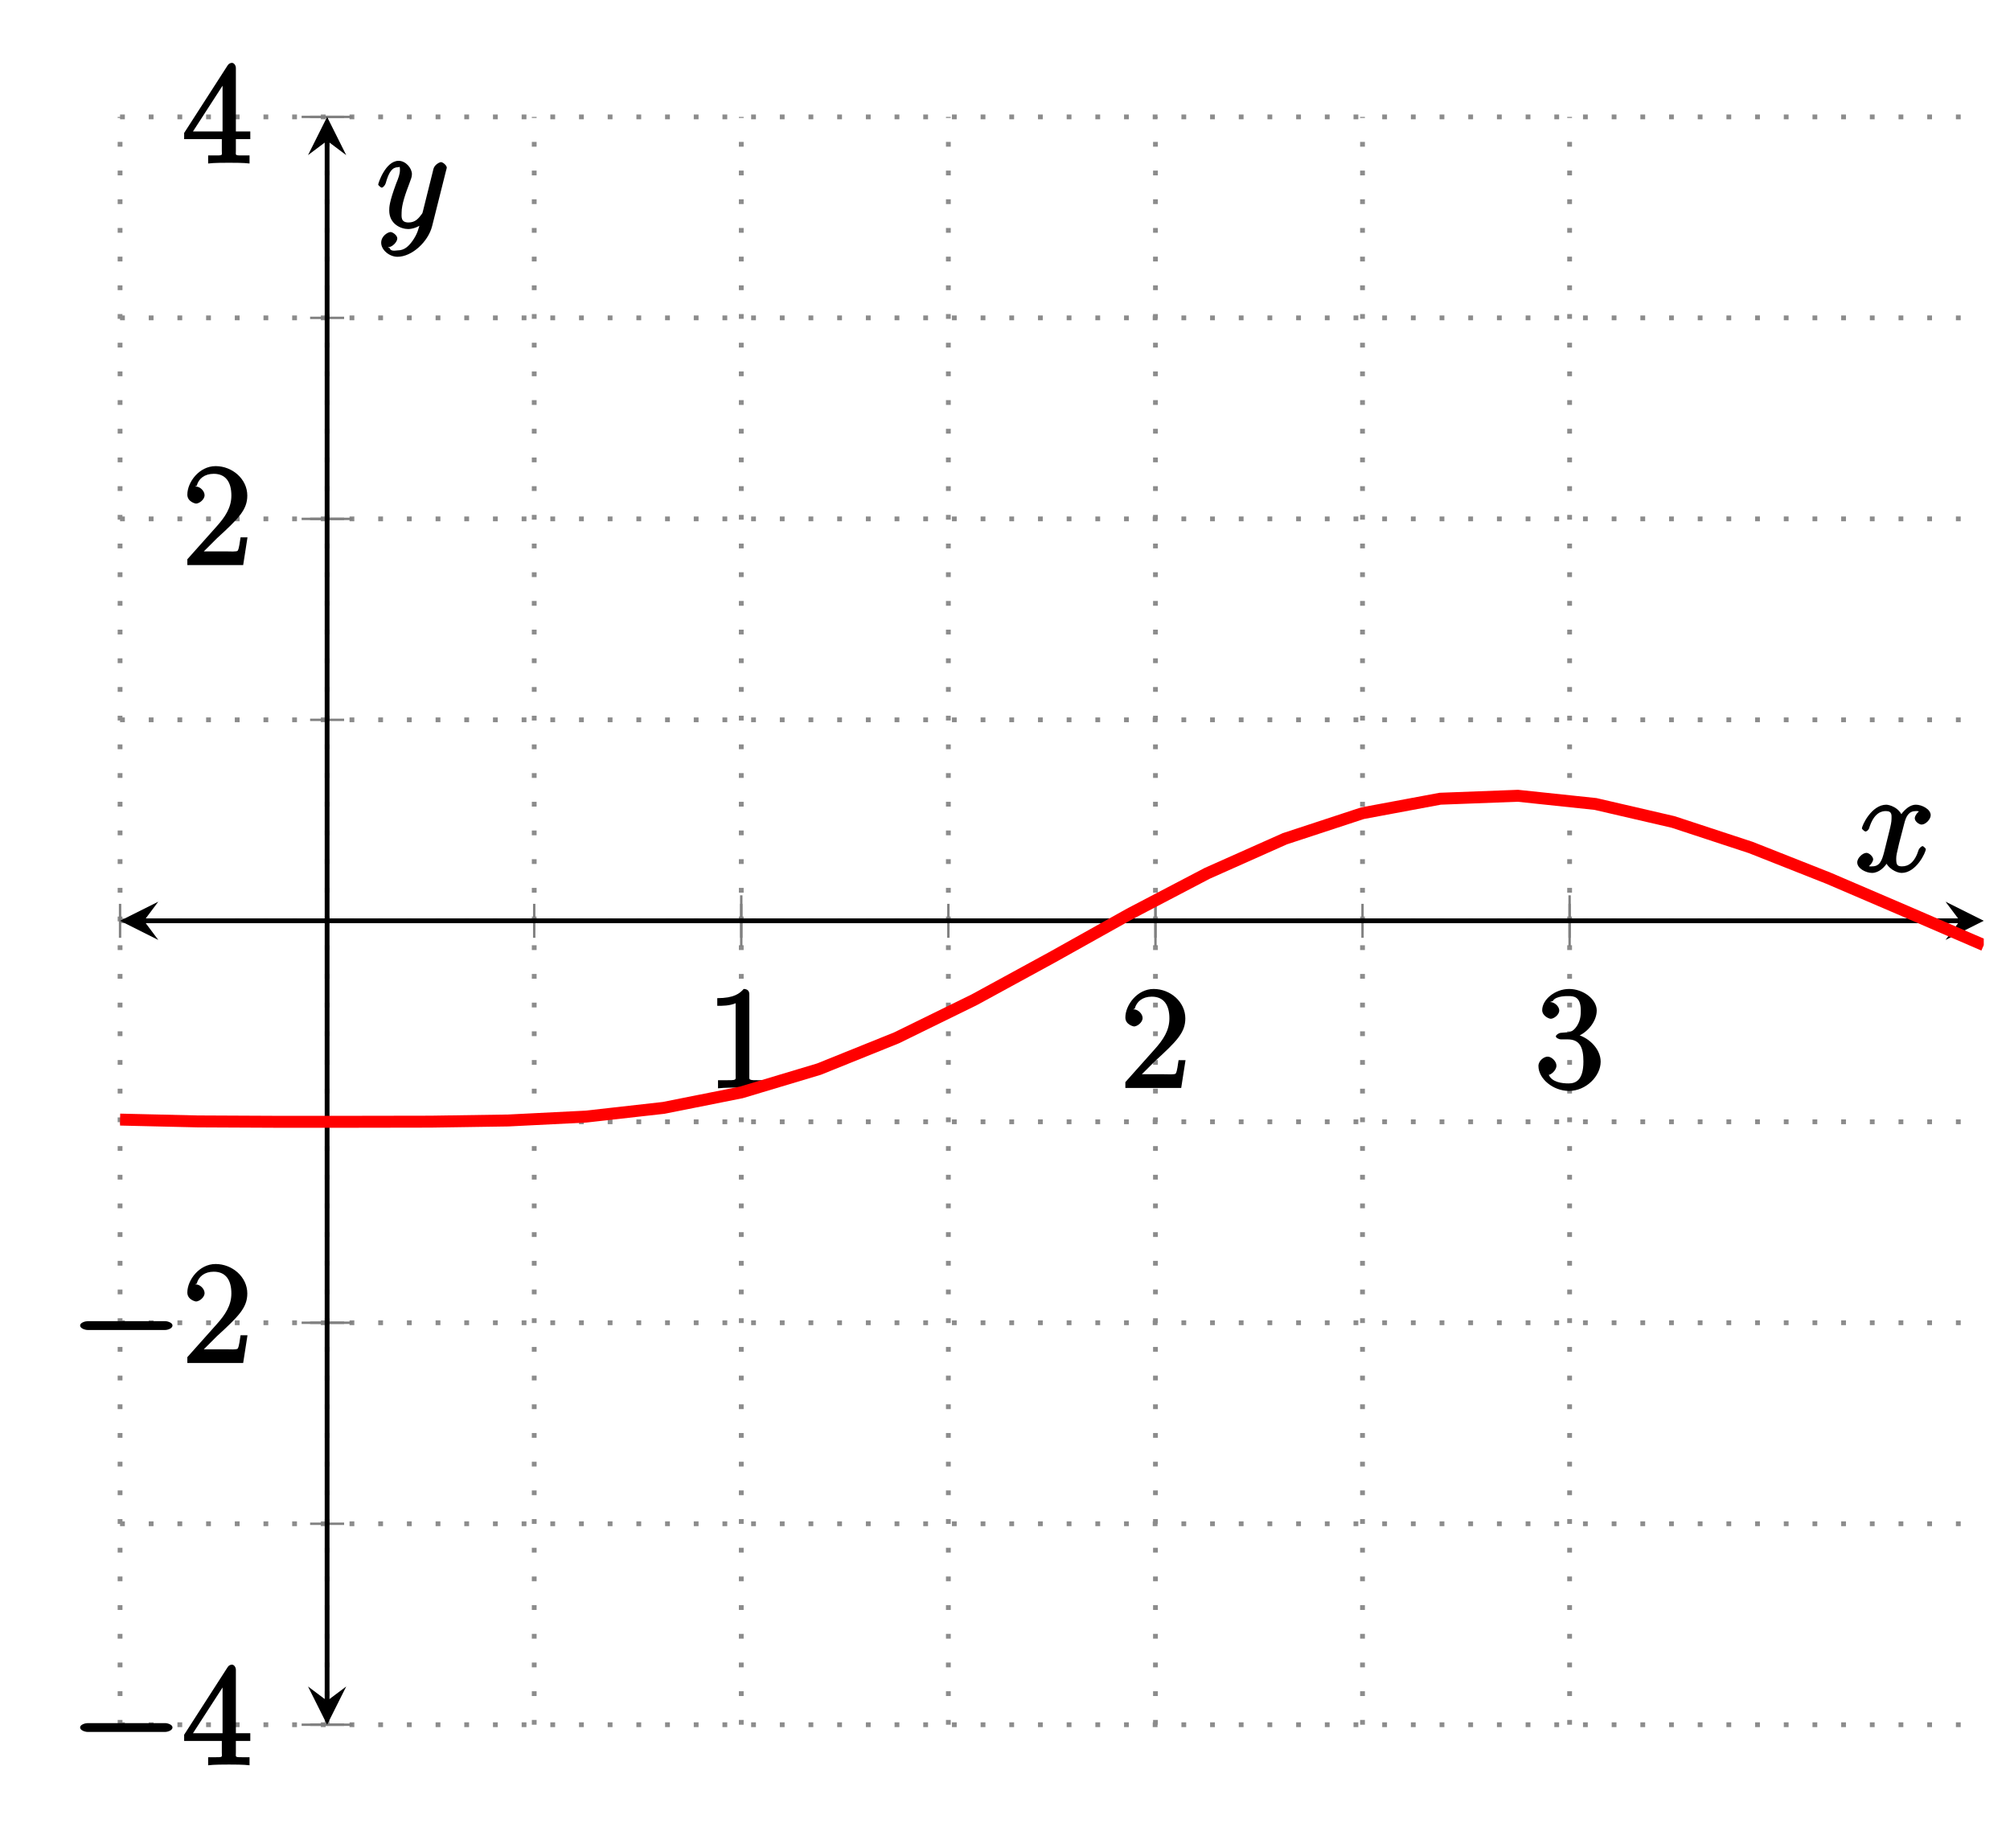
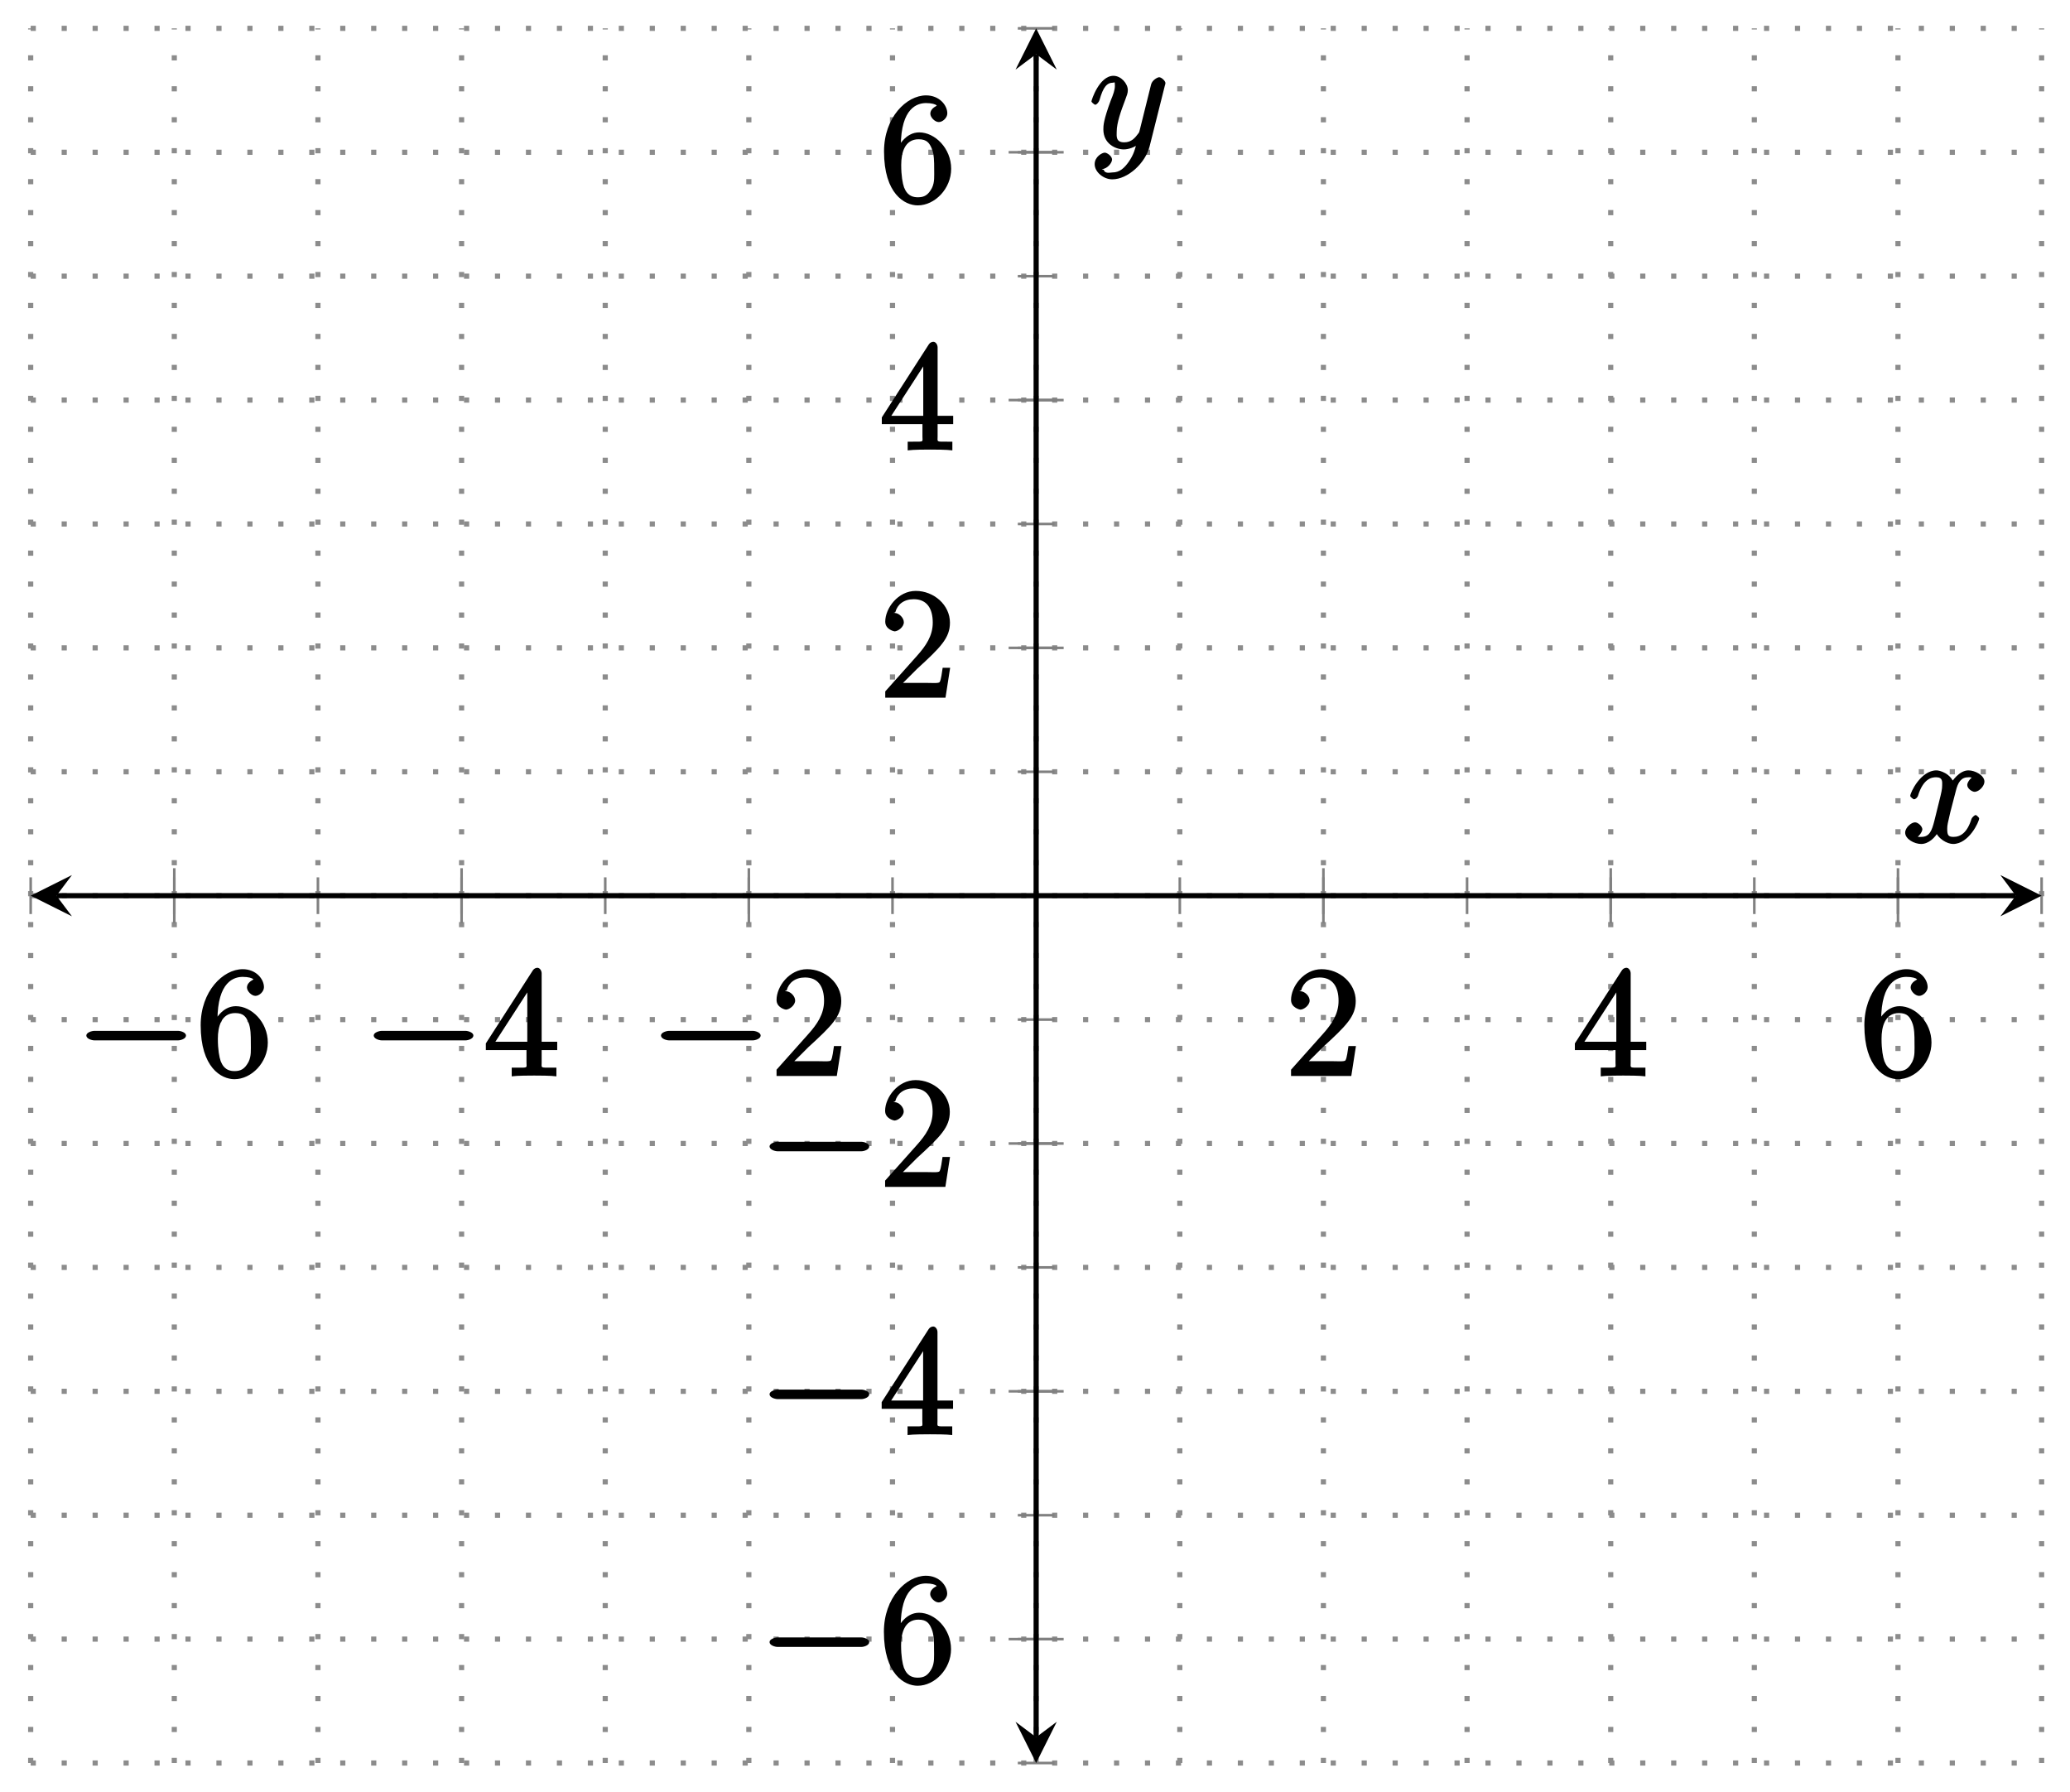
- <svg xmlns="http://www.w3.org/2000/svg" xmlns:xlink="http://www.w3.org/1999/xlink" width="167.61pt" height="154.03pt" viewBox="0 0 167.61 154.03" version="1.1">
+ <svg xmlns="http://www.w3.org/2000/svg" xmlns:xlink="http://www.w3.org/1999/xlink" width="159.97pt" height="138.42pt" viewBox="0 0 159.97 138.42" version="1.1">
  <defs>
    <g>
      <symbol overflow="visible" id="glyph0-0">
        <path style="stroke:none;" d="" />
      </symbol>
      <symbol overflow="visible" id="glyph0-1">
-         <path style="stroke:none;" d="M 3.594 -7.812 C 3.594 -8.078 3.438 -8.25 3.125 -8.25 C 2.797 -7.875 2.312 -7.484 0.922 -7.484 L 0.922 -6.844 C 1.359 -6.844 1.953 -6.844 2.453 -7.062 L 2.453 -1.062 C 2.453 -0.641 2.578 -0.641 1.531 -0.641 L 0.984 -0.641 L 0.984 0.031 C 1.484 -0.031 2.641 -0.031 3.031 -0.031 C 3.438 -0.031 4.578 -0.031 5.062 0.031 L 5.062 -0.641 L 4.531 -0.641 C 3.484 -0.641 3.594 -0.641 3.594 -1.062 Z M 3.594 -7.812 " />
-       </symbol>
-       <symbol overflow="visible" id="glyph0-2">
-         <path style="stroke:none;" d="M 5.266 -2.312 L 4.859 -2.312 C 4.797 -1.953 4.75 -1.406 4.625 -1.203 C 4.547 -1.094 3.984 -1.141 3.625 -1.141 L 1.406 -1.141 L 1.516 -0.891 C 1.844 -1.156 2.562 -1.922 2.875 -2.219 C 4.703 -3.891 5.422 -4.609 5.422 -5.797 C 5.422 -7.172 4.172 -8.25 2.781 -8.25 C 1.406 -8.25 0.422 -6.906 0.422 -5.875 C 0.422 -5.266 1.109 -5.125 1.141 -5.125 C 1.406 -5.125 1.859 -5.453 1.859 -5.828 C 1.859 -6.172 1.484 -6.547 1.141 -6.547 C 1.047 -6.547 1.016 -6.547 1.203 -6.609 C 1.359 -7.203 1.859 -7.609 2.625 -7.609 C 3.641 -7.609 4.094 -6.891 4.094 -5.797 C 4.094 -4.781 3.562 -4 2.875 -3.234 L 0.422 -0.484 L 0.422 0 L 5.078 0 L 5.438 -2.312 Z M 5.266 -2.312 " />
-       </symbol>
-       <symbol overflow="visible" id="glyph0-3">
-         <path style="stroke:none;" d="M 2.203 -4.594 C 2 -4.578 1.781 -4.406 1.781 -4.297 C 1.781 -4.188 2.016 -4.047 2.219 -4.047 L 2.766 -4.047 C 3.797 -4.047 4.078 -3.344 4.078 -2.203 C 4.078 -0.641 3.438 -0.375 2.844 -0.375 C 2.266 -0.375 1.453 -0.484 1.188 -1.094 C 1.328 -1.078 1.828 -1.438 1.828 -1.859 C 1.828 -2.219 1.422 -2.609 1.094 -2.609 C 0.797 -2.609 0.328 -2.281 0.328 -1.828 C 0.328 -0.766 1.547 0.25 2.875 0.25 C 4.297 0.25 5.516 -0.984 5.516 -2.188 C 5.516 -3.281 4.469 -4.297 3.328 -4.5 L 3.328 -4.203 C 4.359 -4.5 5.188 -5.516 5.188 -6.453 C 5.188 -7.406 4.047 -8.25 2.891 -8.25 C 1.703 -8.25 0.641 -7.359 0.641 -6.484 C 0.641 -6.016 1.188 -5.766 1.359 -5.766 C 1.609 -5.766 2.062 -6.094 2.062 -6.453 C 2.062 -6.844 1.609 -7.156 1.344 -7.156 C 1.281 -7.156 1.25 -7.156 1.531 -7.25 C 1.781 -7.703 2.797 -7.656 2.859 -7.656 C 3.25 -7.656 3.859 -7.625 3.859 -6.453 C 3.859 -6.234 3.875 -5.672 3.531 -5.156 C 3.172 -4.625 2.875 -4.641 2.562 -4.625 Z M 2.203 -4.594 " />
-       </symbol>
-       <symbol overflow="visible" id="glyph0-4">
-         <path style="stroke:none;" d="M 4.469 -7.922 C 4.469 -8.156 4.312 -8.359 4.141 -8.359 C 4.047 -8.359 3.891 -8.312 3.797 -8.172 L 0.156 -2.516 L 0.156 -2 L 3.297 -2 L 3.297 -1.047 C 3.297 -0.609 3.438 -0.641 2.562 -0.641 L 2.156 -0.641 L 2.156 0.031 C 2.609 -0.031 3.547 -0.031 3.891 -0.031 C 4.219 -0.031 5.172 -0.031 5.609 0.031 L 5.609 -0.641 L 5.219 -0.641 C 4.344 -0.641 4.469 -0.609 4.469 -1.047 L 4.469 -2 L 5.672 -2 L 5.672 -2.641 L 4.469 -2.641 Z M 3.359 -7 L 3.359 -2.641 L 0.891 -2.641 L 3.641 -6.891 Z M 3.359 -7 " />
+         <path style="stroke:none;" d="M 7.875 -2.75 C 8.078 -2.75 8.484 -2.875 8.484 -3.125 C 8.484 -3.359 8.078 -3.484 7.875 -3.484 L 1.406 -3.484 C 1.203 -3.484 0.781 -3.359 0.781 -3.125 C 0.781 -2.875 1.203 -2.75 1.406 -2.75 Z M 7.875 -2.75 " />
      </symbol>
      <symbol overflow="visible" id="glyph1-0">
        <path style="stroke:none;" d="" />
      </symbol>
      <symbol overflow="visible" id="glyph1-1">
-         <path style="stroke:none;" d="M 7.875 -2.75 C 8.078 -2.75 8.484 -2.875 8.484 -3.125 C 8.484 -3.359 8.078 -3.484 7.875 -3.484 L 1.406 -3.484 C 1.203 -3.484 0.781 -3.359 0.781 -3.125 C 0.781 -2.875 1.203 -2.75 1.406 -2.75 Z M 7.875 -2.75 " />
+         <path style="stroke:none;" d="M 1.625 -4.297 C 1.625 -7.328 2.938 -7.656 3.578 -7.656 C 4.016 -7.656 4.328 -7.562 4.391 -7.469 C 4.531 -7.469 3.906 -7.312 3.906 -6.828 C 3.906 -6.562 4.25 -6.188 4.562 -6.188 C 4.859 -6.188 5.219 -6.516 5.219 -6.859 C 5.219 -7.484 4.609 -8.25 3.578 -8.25 C 2.062 -8.25 0.328 -6.547 0.328 -3.922 C 0.328 -0.641 1.922 0.25 2.938 0.25 C 4.25 0.25 5.516 -1.031 5.516 -2.578 C 5.516 -4.172 4.25 -5.391 3.047 -5.391 C 1.984 -5.391 1.422 -4.312 1.297 -3.984 L 1.625 -3.984 Z M 2.938 -0.375 C 2.188 -0.375 1.984 -0.891 1.875 -1.141 C 1.766 -1.453 1.656 -2.031 1.656 -2.875 C 1.656 -3.812 1.922 -4.859 3 -4.859 C 3.656 -4.859 3.844 -4.547 4.016 -4.141 C 4.203 -3.703 4.203 -3.109 4.203 -2.594 C 4.203 -1.984 4.25 -1.547 4.031 -1.094 C 3.734 -0.531 3.422 -0.375 2.938 -0.375 Z M 2.938 -0.375 " />
+       </symbol>
+       <symbol overflow="visible" id="glyph1-2">
+         <path style="stroke:none;" d="M 4.469 -7.922 C 4.469 -8.156 4.312 -8.359 4.141 -8.359 C 4.047 -8.359 3.891 -8.312 3.797 -8.172 L 0.156 -2.516 L 0.156 -2 L 3.297 -2 L 3.297 -1.047 C 3.297 -0.609 3.438 -0.641 2.562 -0.641 L 2.156 -0.641 L 2.156 0.031 C 2.609 -0.031 3.547 -0.031 3.891 -0.031 C 4.219 -0.031 5.172 -0.031 5.609 0.031 L 5.609 -0.641 L 5.219 -0.641 C 4.344 -0.641 4.469 -0.609 4.469 -1.047 L 4.469 -2 L 5.672 -2 L 5.672 -2.641 L 4.469 -2.641 Z M 3.359 -7 L 3.359 -2.641 L 0.891 -2.641 L 3.641 -6.891 Z M 3.359 -7 " />
+       </symbol>
+       <symbol overflow="visible" id="glyph1-3">
+         <path style="stroke:none;" d="M 5.266 -2.312 L 4.859 -2.312 C 4.797 -1.953 4.75 -1.406 4.625 -1.203 C 4.547 -1.094 3.984 -1.141 3.625 -1.141 L 1.406 -1.141 L 1.516 -0.891 C 1.844 -1.156 2.562 -1.922 2.875 -2.219 C 4.703 -3.891 5.422 -4.609 5.422 -5.797 C 5.422 -7.172 4.172 -8.25 2.781 -8.25 C 1.406 -8.25 0.422 -6.906 0.422 -5.875 C 0.422 -5.266 1.109 -5.125 1.141 -5.125 C 1.406 -5.125 1.859 -5.453 1.859 -5.828 C 1.859 -6.172 1.484 -6.547 1.141 -6.547 C 1.047 -6.547 1.016 -6.547 1.203 -6.609 C 1.359 -7.203 1.859 -7.609 2.625 -7.609 C 3.641 -7.609 4.094 -6.891 4.094 -5.797 C 4.094 -4.781 3.562 -4 2.875 -3.234 L 0.422 -0.484 L 0.422 0 L 5.078 0 L 5.438 -2.312 Z M 5.266 -2.312 " />
      </symbol>
      <symbol overflow="visible" id="glyph2-0">
        <path style="stroke:none;" d="" />
      </symbol>
      <symbol overflow="visible" id="glyph2-1">
        <path style="stroke:none;" d="M 5.672 -5.172 C 5.281 -5.109 4.969 -4.656 4.969 -4.438 C 4.969 -4.141 5.359 -3.906 5.531 -3.906 C 5.891 -3.906 6.297 -4.359 6.297 -4.688 C 6.297 -5.188 5.562 -5.562 5.062 -5.562 C 4.344 -5.562 3.766 -4.703 3.656 -4.469 L 3.984 -4.469 C 3.703 -5.359 2.812 -5.562 2.594 -5.562 C 1.375 -5.562 0.562 -3.844 0.562 -3.578 C 0.562 -3.531 0.781 -3.328 0.859 -3.328 C 0.953 -3.328 1.094 -3.438 1.156 -3.578 C 1.562 -4.922 2.219 -5.031 2.562 -5.031 C 3.094 -5.031 3.031 -4.672 3.031 -4.391 C 3.031 -4.125 2.969 -3.844 2.828 -3.281 L 2.422 -1.641 C 2.234 -0.922 2.062 -0.422 1.422 -0.422 C 1.359 -0.422 1.172 -0.375 0.922 -0.531 L 0.812 -0.281 C 1.25 -0.359 1.5 -0.859 1.5 -1 C 1.5 -1.25 1.156 -1.547 0.938 -1.547 C 0.641 -1.547 0.172 -1.141 0.172 -0.75 C 0.172 -0.25 0.891 0.125 1.406 0.125 C 1.984 0.125 2.5 -0.375 2.75 -0.859 L 2.469 -0.969 C 2.672 -0.266 3.438 0.125 3.875 0.125 C 5.094 0.125 5.891 -1.594 5.891 -1.859 C 5.891 -1.906 5.688 -2.109 5.625 -2.109 C 5.516 -2.109 5.328 -1.906 5.297 -1.812 C 4.969 -0.75 4.453 -0.422 3.906 -0.422 C 3.484 -0.422 3.422 -0.578 3.422 -1.062 C 3.422 -1.328 3.469 -1.516 3.656 -2.312 L 4.078 -3.938 C 4.25 -4.656 4.5 -5.031 5.062 -5.031 C 5.078 -5.031 5.297 -5.062 5.547 -4.906 Z M 5.672 -5.172 " />
      </symbol>
      <symbol overflow="visible" id="glyph2-2">
        <path style="stroke:none;" d="M 3.031 1.094 C 2.703 1.547 2.359 1.906 1.766 1.906 C 1.625 1.906 1.203 2.031 1.109 1.703 C 0.906 1.641 0.969 1.641 0.984 1.641 C 1.344 1.641 1.75 1.188 1.75 0.906 C 1.75 0.641 1.359 0.375 1.188 0.375 C 0.984 0.375 0.406 0.688 0.406 1.266 C 0.406 1.875 1.094 2.438 1.766 2.438 C 2.969 2.438 4.328 1.188 4.656 -0.125 L 5.828 -4.797 C 5.844 -4.859 5.875 -4.922 5.875 -5 C 5.875 -5.172 5.562 -5.453 5.391 -5.453 C 5.281 -5.453 4.859 -5.25 4.766 -4.891 L 3.891 -1.375 C 3.828 -1.156 3.875 -1.25 3.781 -1.109 C 3.531 -0.781 3.266 -0.422 2.688 -0.422 C 2.016 -0.422 2.109 -0.922 2.109 -1.25 C 2.109 -1.922 2.438 -2.844 2.766 -3.703 C 2.891 -4.047 2.969 -4.219 2.969 -4.453 C 2.969 -4.953 2.453 -5.562 1.859 -5.562 C 0.766 -5.562 0.156 -3.688 0.156 -3.578 C 0.156 -3.531 0.375 -3.328 0.453 -3.328 C 0.562 -3.328 0.734 -3.531 0.781 -3.688 C 1.062 -4.703 1.359 -5.031 1.828 -5.031 C 1.938 -5.031 1.969 -5.172 1.969 -4.781 C 1.969 -4.469 1.844 -4.125 1.656 -3.672 C 1.078 -2.109 1.078 -1.703 1.078 -1.422 C 1.078 -0.281 2.062 0.125 2.656 0.125 C 3 0.125 3.531 -0.031 3.844 -0.344 L 3.688 -0.516 C 3.516 0.141 3.438 0.5 3.031 1.094 Z M 3.031 1.094 " />
      </symbol>
    </g>
-     <clipPath id="clip1">
-       <path d="M 10.012 52 L 165.422 52 L 165.422 108 L 10.012 108 Z M 10.012 52 " />
-     </clipPath>
  </defs>
  <g id="surface1">
-     <path style="fill:none;stroke-width:0.399;stroke-linecap:butt;stroke-linejoin:miter;stroke:rgb(54.999%,54.999%,54.999%);stroke-opacity:1;stroke-dasharray:0.399,1.993;stroke-miterlimit:10;" d="M 0.002 0.001 L 0.002 134.044 M 17.267 0.001 L 17.267 134.044 M 34.537 0.001 L 34.537 134.044 M 51.803 0.001 L 51.803 134.044 M 69.072 0.001 L 69.072 134.044 M 86.342 0.001 L 86.342 134.044 M 103.607 0.001 L 103.607 134.044 M 120.877 0.001 L 120.877 134.044 " transform="matrix(1,0,0,-1,10.01,143.79)" />
-     <path style="fill:none;stroke-width:0.399;stroke-linecap:butt;stroke-linejoin:miter;stroke:rgb(54.999%,54.999%,54.999%);stroke-opacity:1;stroke-dasharray:0.399,1.993;stroke-miterlimit:10;" d="M 0.002 0.001 L 155.412 0.001 M 0.002 16.755 L 155.412 16.755 M 0.002 33.513 L 155.412 33.513 M 0.002 50.267 L 155.412 50.267 M 0.002 67.024 L 155.412 67.024 M 0.002 83.778 L 155.412 83.778 M 0.002 100.532 L 155.412 100.532 M 0.002 117.29 L 155.412 117.29 M 0.002 134.044 L 155.412 134.044 " transform="matrix(1,0,0,-1,10.01,143.79)" />
-     <path style="fill:none;stroke-width:0.199;stroke-linecap:butt;stroke-linejoin:miter;stroke:rgb(50%,50%,50%);stroke-opacity:1;stroke-miterlimit:10;" d="M 0.002 65.606 L 0.002 68.438 M 17.267 65.606 L 17.267 68.438 M 34.537 65.606 L 34.537 68.438 M 51.803 65.606 L 51.803 68.438 M 69.072 65.606 L 69.072 68.438 M 86.342 65.606 L 86.342 68.438 M 103.607 65.606 L 103.607 68.438 M 120.877 65.606 L 120.877 68.438 " transform="matrix(1,0,0,-1,10.01,143.79)" />
-     <path style="fill:none;stroke-width:0.199;stroke-linecap:butt;stroke-linejoin:miter;stroke:rgb(50%,50%,50%);stroke-opacity:1;stroke-miterlimit:10;" d="M 51.803 64.895 L 51.803 69.149 M 86.342 64.895 L 86.342 69.149 M 120.877 64.895 L 120.877 69.149 " transform="matrix(1,0,0,-1,10.01,143.79)" />
-     <path style="fill:none;stroke-width:0.199;stroke-linecap:butt;stroke-linejoin:miter;stroke:rgb(50%,50%,50%);stroke-opacity:1;stroke-miterlimit:10;" d="M 15.849 0.001 L 18.685 0.001 M 15.849 16.755 L 18.685 16.755 M 15.849 33.513 L 18.685 33.513 M 15.849 50.267 L 18.685 50.267 M 15.849 67.024 L 18.685 67.024 M 15.849 83.778 L 18.685 83.778 M 15.849 100.532 L 18.685 100.532 M 15.849 117.29 L 18.685 117.29 M 15.849 134.044 L 18.685 134.044 " transform="matrix(1,0,0,-1,10.01,143.79)" />
-     <path style="fill:none;stroke-width:0.199;stroke-linecap:butt;stroke-linejoin:miter;stroke:rgb(50%,50%,50%);stroke-opacity:1;stroke-miterlimit:10;" d="M 15.142 0.001 L 19.392 0.001 M 15.142 33.513 L 19.392 33.513 M 15.142 100.532 L 19.392 100.532 M 15.142 134.044 L 19.392 134.044 " transform="matrix(1,0,0,-1,10.01,143.79)" />
-     <path style="fill:none;stroke-width:0.399;stroke-linecap:butt;stroke-linejoin:miter;stroke:rgb(0%,0%,0%);stroke-opacity:1;stroke-miterlimit:10;" d="M 1.994 67.024 L 153.42 67.024 " transform="matrix(1,0,0,-1,10.01,143.79)" />
-     <path style=" stroke:none;fill-rule:nonzero;fill:rgb(0%,0%,0%);fill-opacity:1;" d="M 10.012 76.766 L 13.199 78.363 L 12.004 76.766 L 13.199 75.172 " />
-     <path style=" stroke:none;fill-rule:nonzero;fill:rgb(0%,0%,0%);fill-opacity:1;" d="M 165.422 76.766 L 162.234 75.172 L 163.43 76.766 L 162.234 78.363 " />
-     <path style="fill:none;stroke-width:0.399;stroke-linecap:butt;stroke-linejoin:miter;stroke:rgb(0%,0%,0%);stroke-opacity:1;stroke-miterlimit:10;" d="M 17.267 1.993 L 17.267 132.052 " transform="matrix(1,0,0,-1,10.01,143.79)" />
-     <path style=" stroke:none;fill-rule:nonzero;fill:rgb(0%,0%,0%);fill-opacity:1;" d="M 27.277 143.789 L 28.871 140.602 L 27.277 141.797 L 25.684 140.602 " />
-     <path style=" stroke:none;fill-rule:nonzero;fill:rgb(0%,0%,0%);fill-opacity:1;" d="M 27.277 9.746 L 25.684 12.934 L 27.277 11.738 L 28.871 12.934 " />
+     <path style="fill:none;stroke-width:0.399;stroke-linecap:butt;stroke-linejoin:miter;stroke:rgb(54.999%,54.999%,54.999%);stroke-opacity:1;stroke-dasharray:0.399,1.993;stroke-miterlimit:10;" d="M 0.001 -0 L 0.001 134.039 M 11.099 -0 L 11.099 134.039 M 22.2 -0 L 22.2 134.039 M 33.302 -0 L 33.302 134.039 M 44.403 -0 L 44.403 134.039 M 55.501 -0 L 55.501 134.039 M 66.603 -0 L 66.603 134.039 M 77.704 -0 L 77.704 134.039 M 88.806 -0 L 88.806 134.039 M 99.903 -0 L 99.903 134.039 M 111.005 -0 L 111.005 134.039 M 122.107 -0 L 122.107 134.039 M 133.204 -0 L 133.204 134.039 M 144.306 -0 L 144.306 134.039 M 155.407 -0 L 155.407 134.039 " transform="matrix(1,0,0,-1,2.37,136.23)" />
+     <path style="fill:none;stroke-width:0.399;stroke-linecap:butt;stroke-linejoin:miter;stroke:rgb(54.999%,54.999%,54.999%);stroke-opacity:1;stroke-dasharray:0.399,1.993;stroke-miterlimit:10;" d="M 0.001 -0 L 155.407 -0 M 0.001 9.574 L 155.407 9.574 M 0.001 19.148 L 155.407 19.148 M 0.001 28.722 L 155.407 28.722 M 0.001 38.296 L 155.407 38.296 M 0.001 47.871 L 155.407 47.871 M 0.001 57.445 L 155.407 57.445 M 0.001 67.019 L 155.407 67.019 M 0.001 76.593 L 155.407 76.593 M 0.001 86.168 L 155.407 86.168 M 0.001 95.742 L 155.407 95.742 M 0.001 105.316 L 155.407 105.316 M 0.001 114.89 L 155.407 114.89 M 0.001 124.464 L 155.407 124.464 M 0.001 134.039 L 155.407 134.039 " transform="matrix(1,0,0,-1,2.37,136.23)" />
+     <path style="fill:none;stroke-width:0.199;stroke-linecap:butt;stroke-linejoin:miter;stroke:rgb(50%,50%,50%);stroke-opacity:1;stroke-miterlimit:10;" d="M 0.001 65.601 L 0.001 68.437 M 11.099 65.601 L 11.099 68.437 M 22.2 65.601 L 22.2 68.437 M 33.302 65.601 L 33.302 68.437 M 44.403 65.601 L 44.403 68.437 M 55.501 65.601 L 55.501 68.437 M 66.603 65.601 L 66.603 68.437 M 77.704 65.601 L 77.704 68.437 M 88.806 65.601 L 88.806 68.437 M 99.903 65.601 L 99.903 68.437 M 111.005 65.601 L 111.005 68.437 M 122.107 65.601 L 122.107 68.437 M 133.204 65.601 L 133.204 68.437 M 144.306 65.601 L 144.306 68.437 M 155.407 65.601 L 155.407 68.437 " transform="matrix(1,0,0,-1,2.37,136.23)" />
+     <path style="fill:none;stroke-width:0.199;stroke-linecap:butt;stroke-linejoin:miter;stroke:rgb(50%,50%,50%);stroke-opacity:1;stroke-miterlimit:10;" d="M 11.099 64.894 L 11.099 69.144 M 33.302 64.894 L 33.302 69.144 M 55.501 64.894 L 55.501 69.144 M 99.903 64.894 L 99.903 69.144 M 122.107 64.894 L 122.107 69.144 M 144.306 64.894 L 144.306 69.144 " transform="matrix(1,0,0,-1,2.37,136.23)" />
+     <path style="fill:none;stroke-width:0.199;stroke-linecap:butt;stroke-linejoin:miter;stroke:rgb(50%,50%,50%);stroke-opacity:1;stroke-miterlimit:10;" d="M 76.286 -0 L 79.122 -0 M 76.286 9.574 L 79.122 9.574 M 76.286 19.148 L 79.122 19.148 M 76.286 28.722 L 79.122 28.722 M 76.286 38.296 L 79.122 38.296 M 76.286 47.871 L 79.122 47.871 M 76.286 57.445 L 79.122 57.445 M 76.286 67.019 L 79.122 67.019 M 76.286 76.593 L 79.122 76.593 M 76.286 86.168 L 79.122 86.168 M 76.286 95.742 L 79.122 95.742 M 76.286 105.316 L 79.122 105.316 M 76.286 114.89 L 79.122 114.89 M 76.286 124.464 L 79.122 124.464 M 76.286 134.039 L 79.122 134.039 " transform="matrix(1,0,0,-1,2.37,136.23)" />
+     <path style="fill:none;stroke-width:0.199;stroke-linecap:butt;stroke-linejoin:miter;stroke:rgb(50%,50%,50%);stroke-opacity:1;stroke-miterlimit:10;" d="M 75.579 9.574 L 79.829 9.574 M 75.579 28.722 L 79.829 28.722 M 75.579 47.871 L 79.829 47.871 M 75.579 86.168 L 79.829 86.168 M 75.579 105.316 L 79.829 105.316 M 75.579 124.464 L 79.829 124.464 " transform="matrix(1,0,0,-1,2.37,136.23)" />
+     <path style="fill:none;stroke-width:0.399;stroke-linecap:butt;stroke-linejoin:miter;stroke:rgb(0%,0%,0%);stroke-opacity:1;stroke-miterlimit:10;" d="M 1.993 67.019 L 153.415 67.019 " transform="matrix(1,0,0,-1,2.37,136.23)" />
+     <path style=" stroke:none;fill-rule:nonzero;fill:rgb(0%,0%,0%);fill-opacity:1;" d="M 2.371 69.211 L 5.559 70.805 L 4.363 69.211 L 5.559 67.617 " />
+     <path style=" stroke:none;fill-rule:nonzero;fill:rgb(0%,0%,0%);fill-opacity:1;" d="M 157.777 69.211 L 154.59 67.617 L 155.785 69.211 L 154.59 70.805 " />
+     <path style="fill:none;stroke-width:0.399;stroke-linecap:butt;stroke-linejoin:miter;stroke:rgb(0%,0%,0%);stroke-opacity:1;stroke-miterlimit:10;" d="M 77.704 1.992 L 77.704 132.046 " transform="matrix(1,0,0,-1,2.37,136.23)" />
+     <path style=" stroke:none;fill-rule:nonzero;fill:rgb(0%,0%,0%);fill-opacity:1;" d="M 80.074 136.23 L 81.668 133.043 L 80.074 134.238 L 78.48 133.043 " />
+     <path style=" stroke:none;fill-rule:nonzero;fill:rgb(0%,0%,0%);fill-opacity:1;" d="M 80.074 2.191 L 78.48 5.379 L 80.074 4.184 L 81.668 5.379 " />
    <g style="fill:rgb(0%,0%,0%);fill-opacity:1;">
-       <use xlink:href="#glyph0-1" x="58.89" y="90.7" />
+       <use xlink:href="#glyph0-1" x="5.89" y="83.14" />
    </g>
    <g style="fill:rgb(0%,0%,0%);fill-opacity:1;">
-       <use xlink:href="#glyph0-2" x="93.42" y="90.7" />
+       <use xlink:href="#glyph1-1" x="15.18" y="83.14" />
    </g>
    <g style="fill:rgb(0%,0%,0%);fill-opacity:1;">
-       <use xlink:href="#glyph0-3" x="127.96" y="90.7" />
+       <use xlink:href="#glyph0-1" x="28.1" y="83.14" />
    </g>
    <g style="fill:rgb(0%,0%,0%);fill-opacity:1;">
-       <use xlink:href="#glyph1-1" x="5.9" y="147.14" />
+       <use xlink:href="#glyph1-2" x="37.39" y="83.14" />
    </g>
    <g style="fill:rgb(0%,0%,0%);fill-opacity:1;">
-       <use xlink:href="#glyph0-4" x="15.2" y="147.14" />
+       <use xlink:href="#glyph0-1" x="50.3" y="83.14" />
    </g>
    <g style="fill:rgb(0%,0%,0%);fill-opacity:1;">
-       <use xlink:href="#glyph1-1" x="5.9" y="113.63" />
+       <use xlink:href="#glyph1-3" x="59.59" y="83.14" />
    </g>
    <g style="fill:rgb(0%,0%,0%);fill-opacity:1;">
-       <use xlink:href="#glyph0-2" x="15.2" y="113.63" />
+       <use xlink:href="#glyph1-3" x="99.35" y="83.14" />
    </g>
    <g style="fill:rgb(0%,0%,0%);fill-opacity:1;">
-       <use xlink:href="#glyph0-2" x="15.2" y="47.11" />
+       <use xlink:href="#glyph1-2" x="121.55" y="83.14" />
    </g>
    <g style="fill:rgb(0%,0%,0%);fill-opacity:1;">
-       <use xlink:href="#glyph0-4" x="15.2" y="13.6" />
-     </g>
-     <g clip-path="url(#clip1)" clip-rule="nonzero">
-       <path style="fill:none;stroke-width:0.996;stroke-linecap:butt;stroke-linejoin:miter;stroke:rgb(100%,0%,0%);stroke-opacity:1;stroke-miterlimit:10;" d="M 0.002 50.45 L 6.474 50.298 L 12.951 50.267 L 19.427 50.267 L 25.9 50.278 L 32.377 50.376 L 38.853 50.7 L 45.33 51.427 L 51.803 52.716 L 58.279 54.657 L 64.756 57.267 L 71.228 60.438 L 77.705 63.97 L 84.181 67.591 L 90.658 70.981 L 97.131 73.864 L 103.607 75.993 L 110.084 77.2 L 116.56 77.446 L 123.033 76.763 L 129.51 75.263 L 135.986 73.134 L 142.459 70.575 L 148.935 67.798 L 155.412 64.997 " transform="matrix(1,0,0,-1,10.01,143.79)" />
+       <use xlink:href="#glyph1-1" x="143.75" y="83.14" />
    </g>
    <g style="fill:rgb(0%,0%,0%);fill-opacity:1;">
-       <use xlink:href="#glyph2-1" x="154.7" y="72.65" />
+       <use xlink:href="#glyph0-1" x="58.69" y="130.01" />
    </g>
    <g style="fill:rgb(0%,0%,0%);fill-opacity:1;">
-       <use xlink:href="#glyph2-2" x="31.38" y="18.97" />
+       <use xlink:href="#glyph1-1" x="67.98" y="130.01" />
+     </g>
+     <g style="fill:rgb(0%,0%,0%);fill-opacity:1;">
+       <use xlink:href="#glyph0-1" x="58.69" y="110.86" />
+     </g>
+     <g style="fill:rgb(0%,0%,0%);fill-opacity:1;">
+       <use xlink:href="#glyph1-2" x="67.98" y="110.86" />
+     </g>
+     <g style="fill:rgb(0%,0%,0%);fill-opacity:1;">
+       <use xlink:href="#glyph0-1" x="58.69" y="91.71" />
+     </g>
+     <g style="fill:rgb(0%,0%,0%);fill-opacity:1;">
+       <use xlink:href="#glyph1-3" x="67.98" y="91.71" />
+     </g>
+     <g style="fill:rgb(0%,0%,0%);fill-opacity:1;">
+       <use xlink:href="#glyph1-3" x="67.99" y="53.91" />
+     </g>
+     <g style="fill:rgb(0%,0%,0%);fill-opacity:1;">
+       <use xlink:href="#glyph1-2" x="67.99" y="34.77" />
+     </g>
+     <g style="fill:rgb(0%,0%,0%);fill-opacity:1;">
+       <use xlink:href="#glyph1-1" x="67.99" y="15.62" />
+     </g>
+     <g style="fill:rgb(0%,0%,0%);fill-opacity:1;">
+       <use xlink:href="#glyph2-1" x="147.06" y="65.09" />
+     </g>
+     <g style="fill:rgb(0%,0%,0%);fill-opacity:1;">
+       <use xlink:href="#glyph2-2" x="84.19" y="11.42" />
    </g>
  </g>
</svg>
